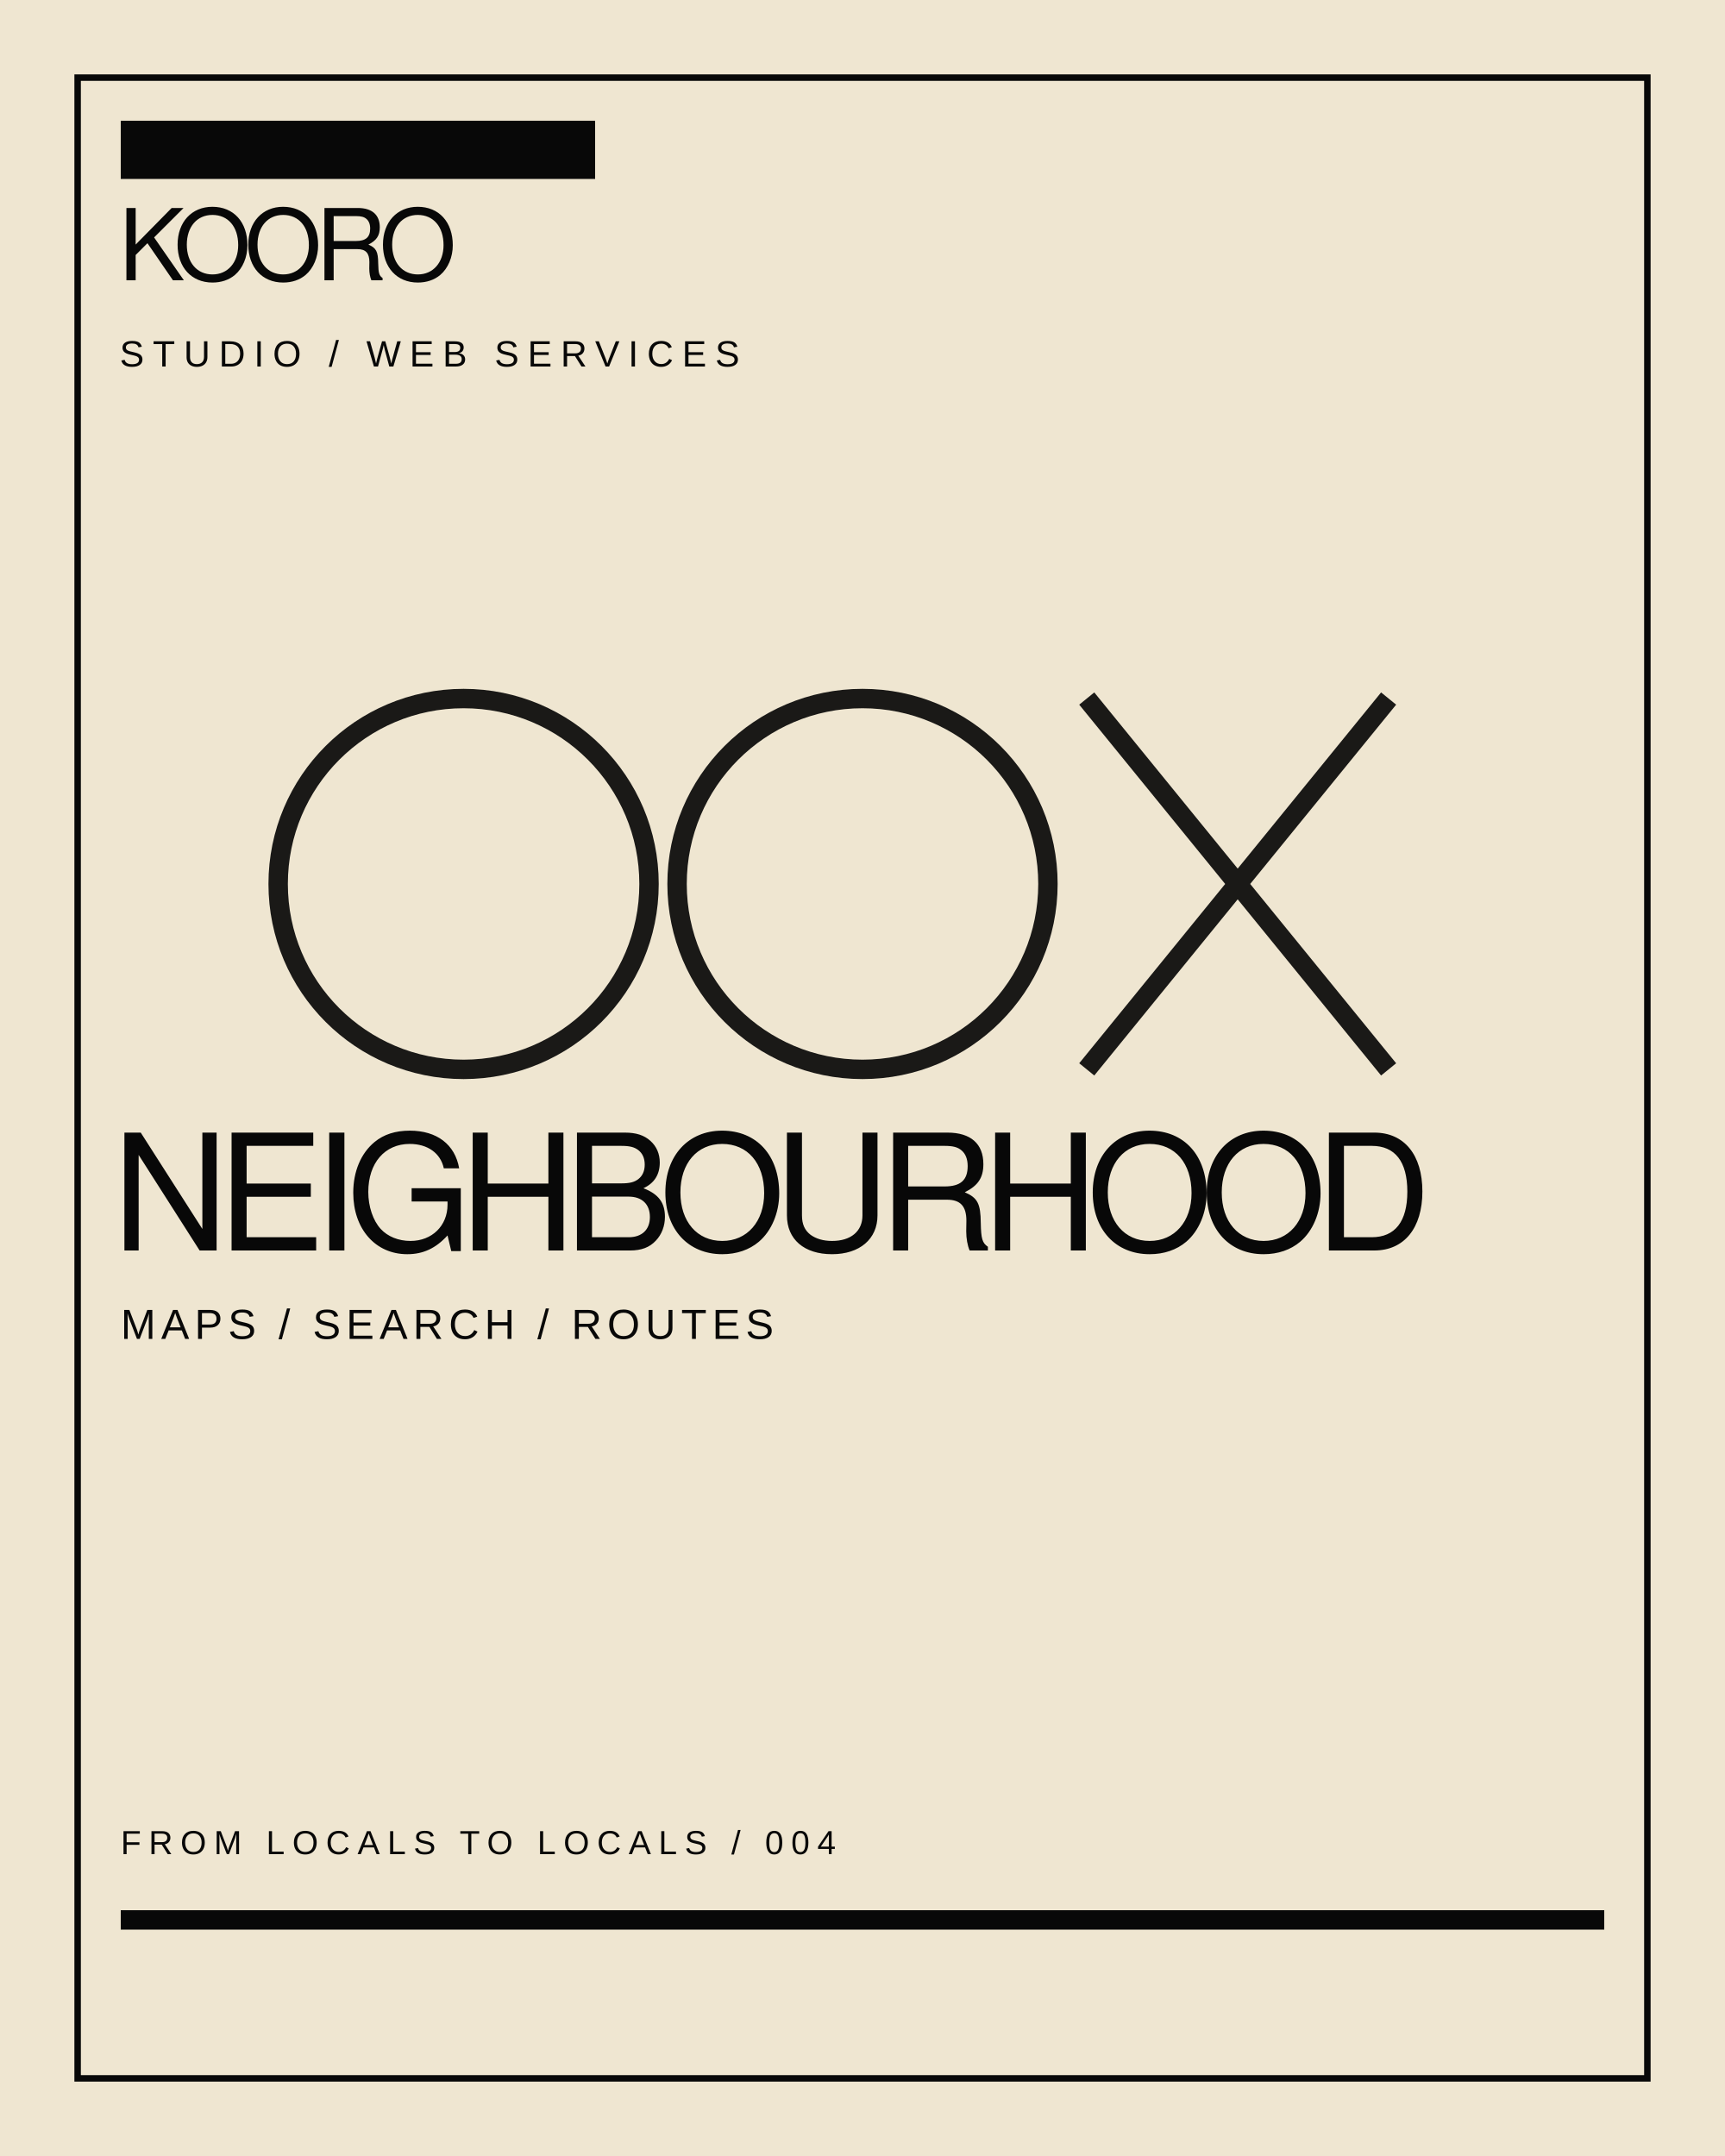
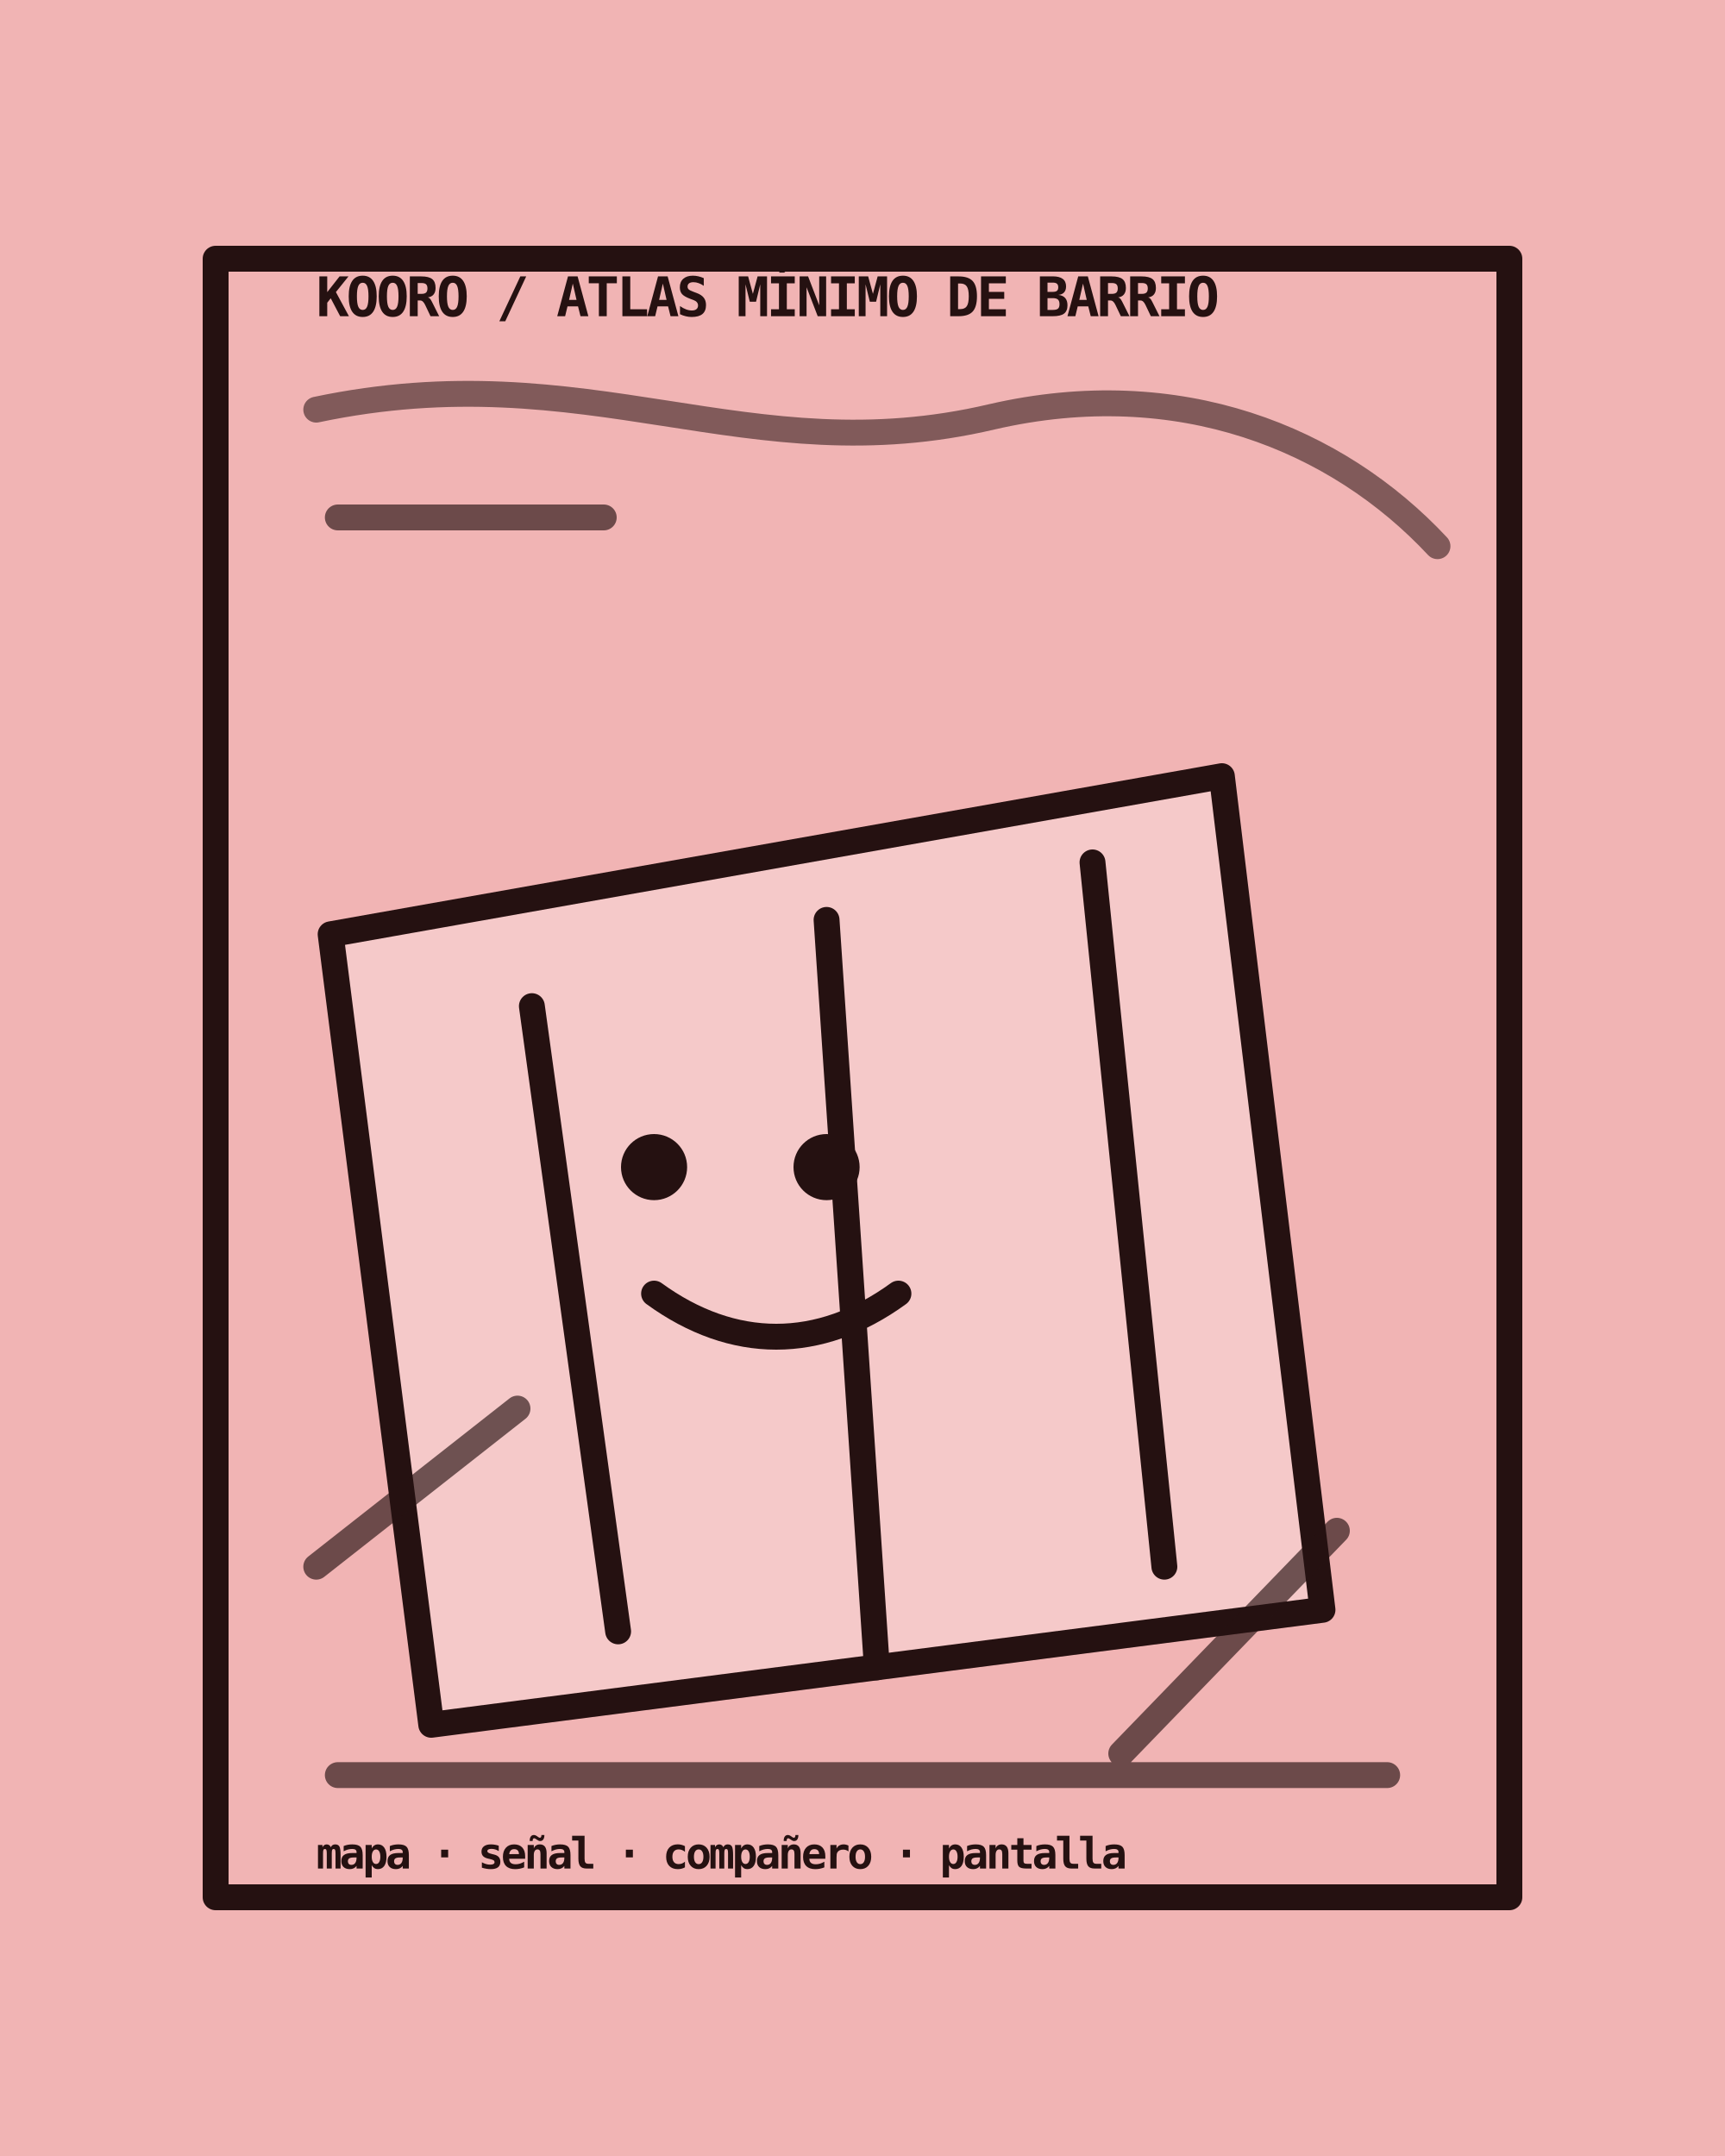
- <svg xmlns="http://www.w3.org/2000/svg" viewBox="0 0 1600 2000" role="img" aria-labelledby="title desc">
-   <rect width="1600" height="2000" fill="#efe6d1" />
-   <rect x="72" y="72" width="1456" height="1856" fill="none" stroke="#080808" stroke-width="6" />
-   <rect x="112" y="112" width="440" height="54" fill="#080808" />
-   <text x="110" y="260" fill="#080808" font-family="Arial Black, Helvetica, sans-serif" font-size="92" letter-spacing="-6">KOORO</text>
-   <text x="111" y="340" fill="#080808" font-family="Arial, Helvetica, sans-serif" font-size="34" letter-spacing="8">STUDIO / WEB SERVICES</text>
-   <g fill="none" stroke="#080808" stroke-width="18" opacity="0.92">
-     <circle cx="430" cy="820" r="172" />
-     <circle cx="800" cy="820" r="172" />
-     <path d="M1008 648 L1288 992 M1288 648 L1008 992" />
+ <svg xmlns="http://www.w3.org/2000/svg" viewBox="0 0 1200 1500" role="img" aria-labelledby="title desc">
+   <rect width="1200" height="1500" fill="#f1b4b4" />
+   <g fill="none" stroke="#251111" stroke-width="18" stroke-linecap="round" stroke-linejoin="round">
+     <path d="M150 180 H1050 V1320 H150 Z" />
+     <path d="M220 285 C410 245 520 330 690 290 C820 260 930 305 1000 380" opacity=".55" />
+     <path d="M230 650 L850 540 L920 1120 L300 1200 Z" fill="rgba(255,255,255,.28)" />
+     <path d="M370 700 L430 1135 M575 640 L610 1160 M760 600 L810 1090" />
+     <circle cx="455" cy="812" r="14" fill="#251111" />
+     <circle cx="575" cy="812" r="14" fill="#251111" />
+     <path d="M455 900 C510 940 570 940 625 900" />
+     <path d="M235 1235 H965 M235 360 H420 M780 1220 L930 1065 M220 1090 L360 980" opacity=".65" />
  </g>
-   <text x="104" y="1160" fill="#080808" font-family="Arial Black, Helvetica, sans-serif" font-size="150" letter-spacing="-11">NEIGHBOURHOOD</text>
-   <text x="112" y="1242" fill="#080808" font-family="Arial, Helvetica, sans-serif" font-size="39" letter-spacing="5">MAPS / SEARCH / ROUTES</text>
-   <text x="112" y="1720" fill="#080808" font-family="Arial, Helvetica, sans-serif" font-size="31" letter-spacing="7">FROM LOCALS TO LOCALS / 004</text>
-   <rect x="112" y="1772" width="1376" height="18" fill="#080808" />
+   <g fill="#251111" font-family="ui-monospace, SFMono-Regular, Menlo, monospace" font-weight="800" letter-spacing="-2">
+     <text x="220" y="220" font-size="38">KOORO / ATLAS MÍNIMO DE BARRIO</text>
+     <text x="220" y="1300" font-size="30">mapa · señal · compañero · pantalla</text>
+   </g>
</svg>
